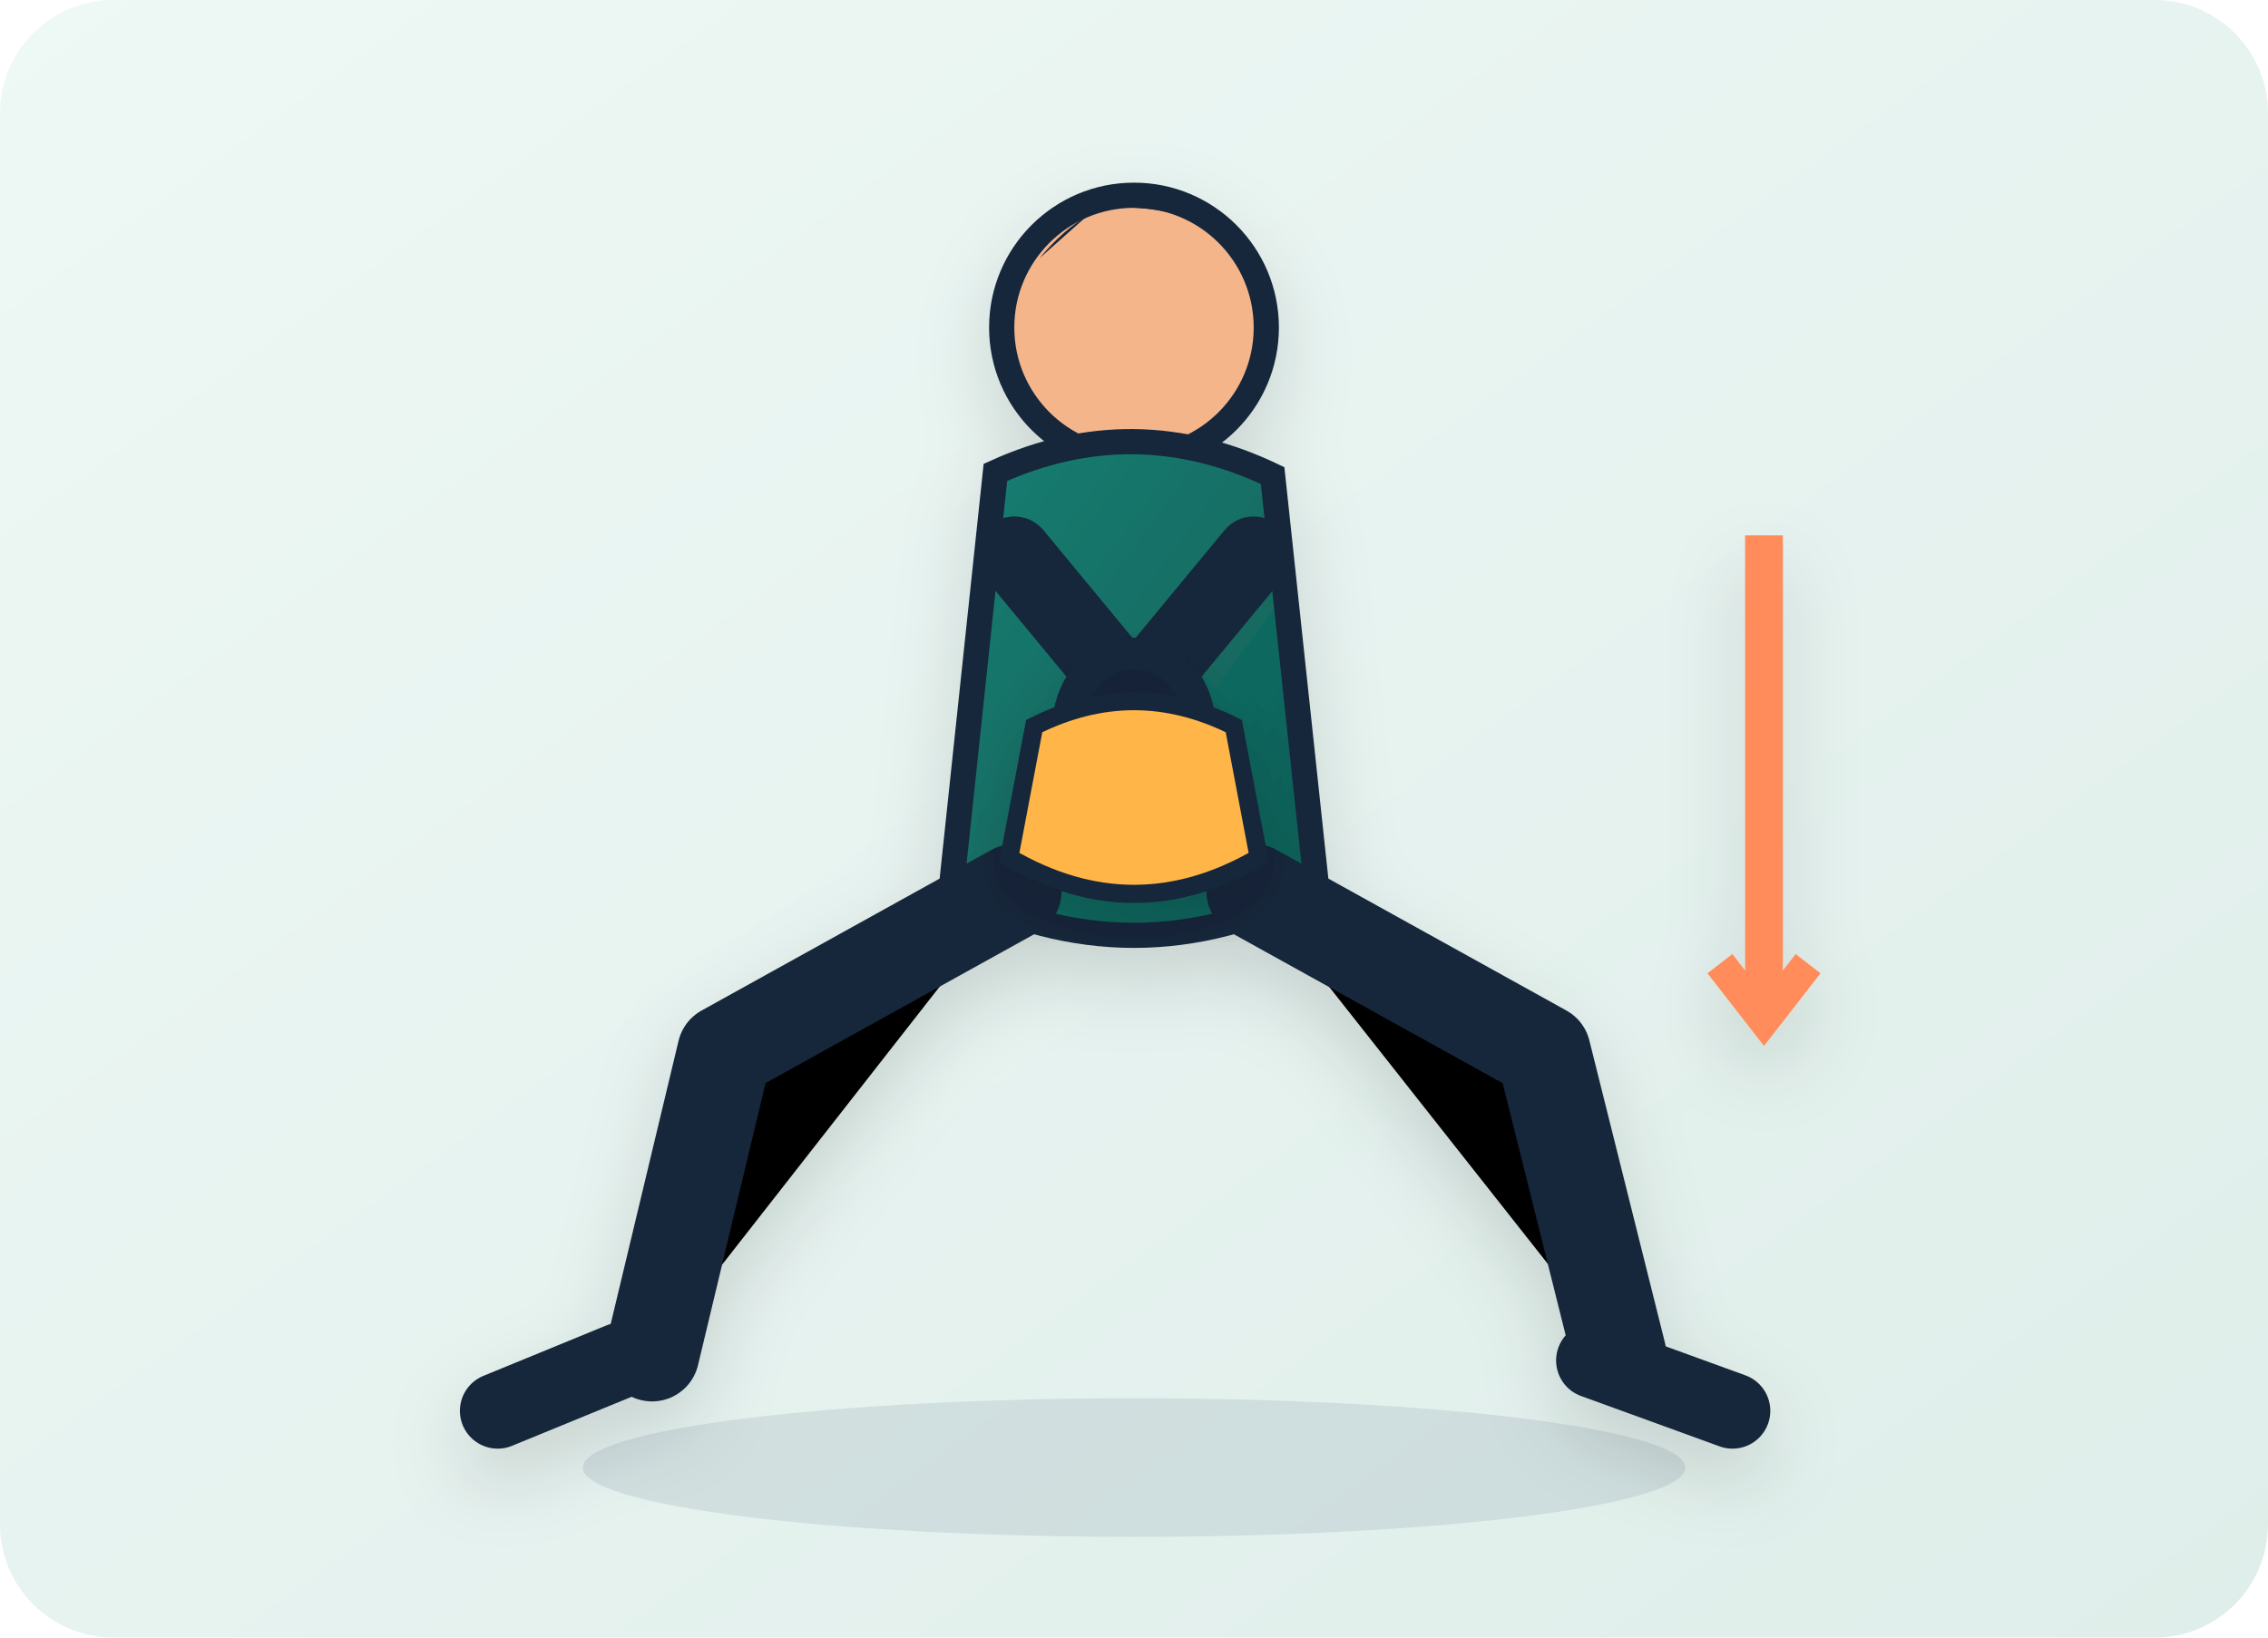
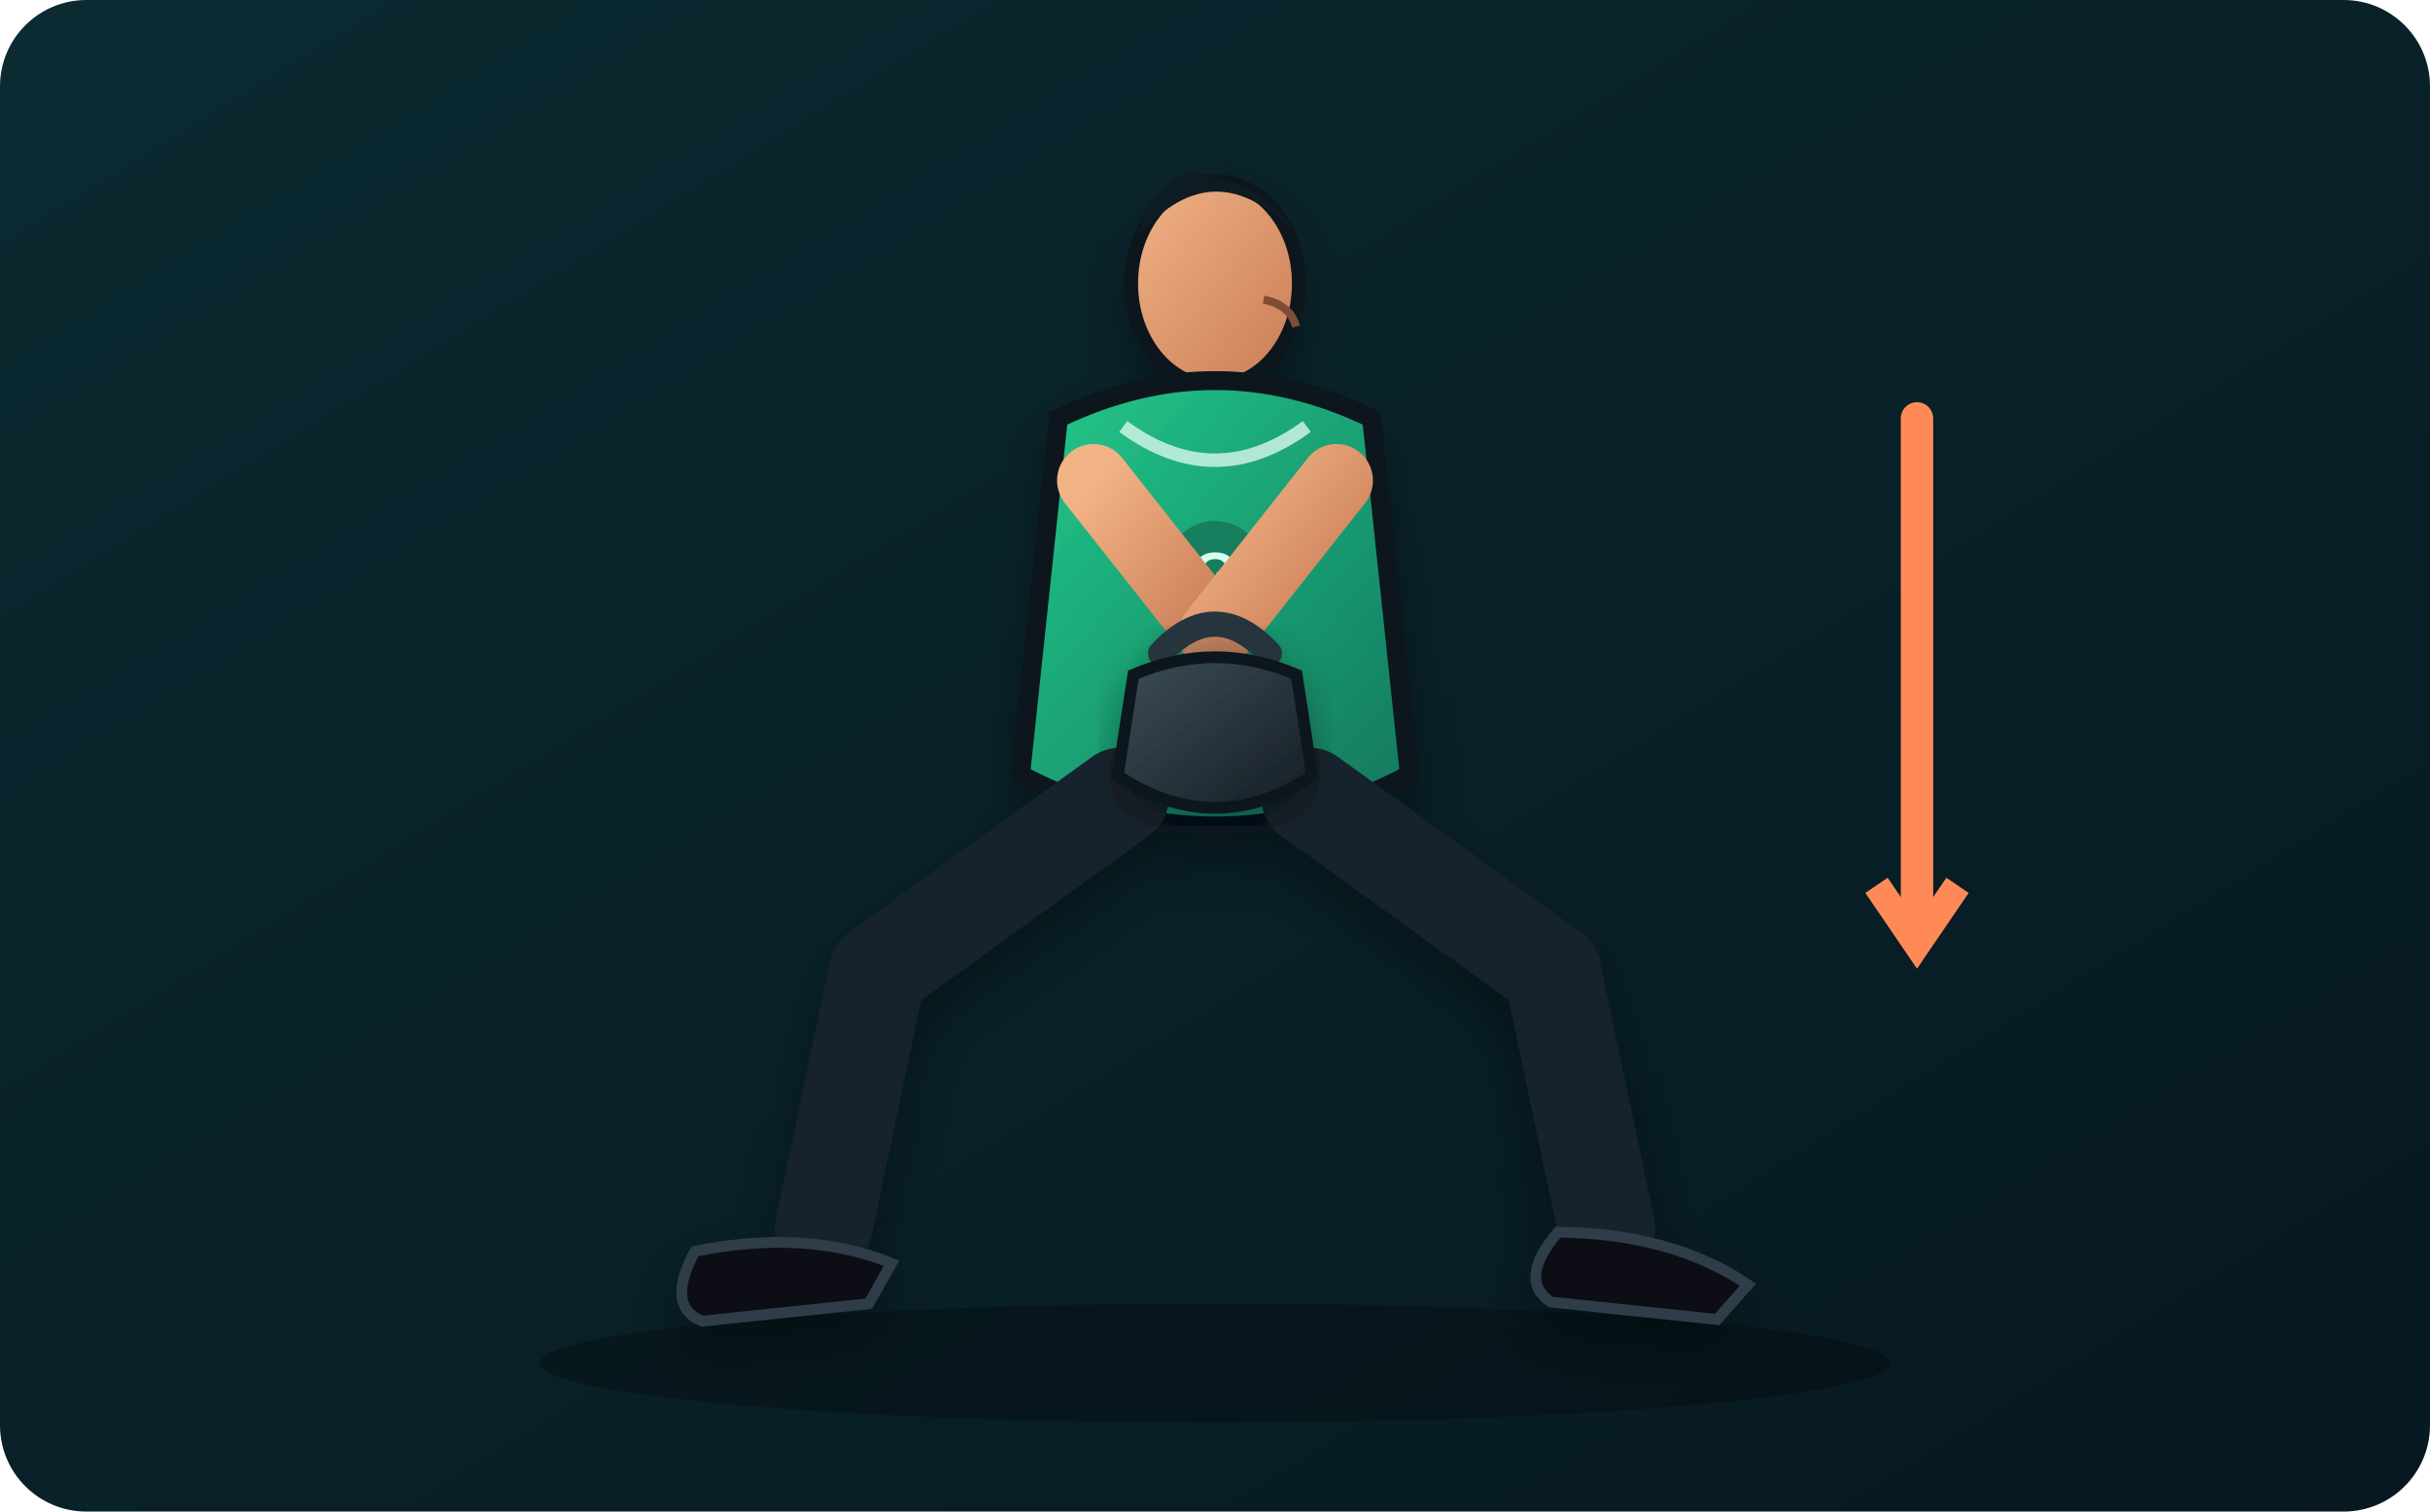
- <svg xmlns="http://www.w3.org/2000/svg" viewBox="0 0 720 520" role="img" aria-labelledby="title desc">
+ <svg xmlns="http://www.w3.org/2000/svg" viewBox="0 0 900 560" role="img" aria-labelledby="t d">
  <defs>
    <linearGradient id="bg" x1="0" y1="0" x2="1" y2="1">
-       <stop offset="0%" stop-color="#eef8f5" />
-       <stop offset="100%" stop-color="#dfeeea" />
+       <stop offset="0" stop-color="#0b2a31" />
+       <stop offset="1" stop-color="#071820" />
    </linearGradient>
    <linearGradient id="shirt" x1="0" y1="0" x2="1" y2="1">
-       <stop offset="0%" stop-color="#177f73" />
-       <stop offset="100%" stop-color="#0e5c55" />
+       <stop offset="0" stop-color="#24c98a" />
+       <stop offset="1" stop-color="#11765d" />
    </linearGradient>
-     <filter id="shadow" x="-20%" y="-20%" width="140%" height="140%">
-       <feDropShadow dx="0" dy="10" stdDeviation="12" flood-opacity=".14" />
+     <linearGradient id="skin" x1="0" y1="0" x2="1" y2="1">
+       <stop offset="0" stop-color="#f2b386" />
+       <stop offset="1" stop-color="#c97b55" />
+     </linearGradient>
+     <linearGradient id="bell" x1="0" y1="0" x2="1" y2="1">
+       <stop offset="0" stop-color="#3d4d57" />
+       <stop offset="1" stop-color="#141d24" />
+     </linearGradient>
+     <filter id="shadow">
+       <feDropShadow dx="0" dy="10" stdDeviation="10" flood-color="#000" flood-opacity=".35" />
    </filter>
  </defs>
-   <rect width="720" height="520" rx="36" fill="url(#bg)" />
-   <ellipse cx="360" cy="466" rx="175" ry="22" fill="#17324d" opacity=".10" />
+   <rect width="900" height="560" rx="32" fill="url(#bg)" />
+   <ellipse cx="450" cy="505" rx="250" ry="22" fill="#000" opacity=".25" />
  <g filter="url(#shadow)">
-     <circle cx="360" cy="104" r="42" fill="#f4b58b" stroke="#14263b" stroke-width="8" />
-     <path d="M330 82 Q360 46 394 82 Q382 64 348 66Z" fill="#14263b" />
-     <path d="M316 150 Q360 130 404 151 L418 282 Q360 312 302 282 Z" fill="url(#shirt)" stroke="#14263b" stroke-width="8" />
-     <path d="M322 176 L360 222" stroke="#14263b" stroke-width="24" stroke-linecap="round" />
-     <path d="M398 176 L360 222" stroke="#14263b" stroke-width="24" stroke-linecap="round" />
-     <path d="M322 283 L230 334 L207 430" stroke="#14263b" stroke-width="30" stroke-linecap="round" stroke-linejoin="round" />
-     <path d="M398 283 L490 334 L514 430" stroke="#14263b" stroke-width="30" stroke-linecap="round" stroke-linejoin="round" />
-     <path d="M197 432 L158 448" stroke="#14263b" stroke-width="24" stroke-linecap="round" />
-     <path d="M506 432 L550 448" stroke="#14263b" stroke-width="24" stroke-linecap="round" />
-     <g transform="translate(360 232) scale(0.72)" filter="url(#shadow)">
-       <path d="M-28 -10 C-20 -42,20 -42,28 -10" fill="none" stroke="#14263b" stroke-width="14" stroke-linecap="round" />
-       <path d="M-44 -2 Q0 -24 44 -2 L55 56 Q0 88 -55 56 Z" fill="#ffb547" stroke="#14263b" stroke-width="8" />
+     <g transform="translate(450 105) scale(1)">
+       <ellipse cx="0" cy="0" rx="31" ry="38" fill="url(#skin)" stroke="#08151d" stroke-width="5" />
+       <path d="M-28 -18 Q0 -50 30 -18 Q18 -38 -10 -41 Q-26 -34 -28 -18Z" fill="#111b22" />
+       <path d="M18 6 q10 2 12 10" stroke="#7e4b35" stroke-width="3" fill="none" />
    </g>
-     <path d="M560 170 L560 320" stroke="#ff8c5a" stroke-width="12" />
-     <path d="M546 306 L560 324 L574 306" fill="none" stroke="#ff8c5a" stroke-width="10" />
+     <g transform="translate(450 225) rotate(0) scale(1)">
+       <path d="M-58 -70 Q0 -98 58 -70 L72 62 Q0 100 -72 62 Z" fill="url(#shirt)" stroke="#08151d" stroke-width="7" />
+       <path d="M-34 -67 Q0 -42 34 -67" fill="none" stroke="#d7f6ec" stroke-width="5" opacity=".8" />
+       <circle cx="0" cy="-14" r="18" fill="#0f5c49" opacity=".55" />
+       <text x="0" y="-5" text-anchor="middle" font-family="Arial" font-size="22" font-weight="900" fill="#d9fff3">G</text>
+     </g>
+     <path d="M405 178 L450 235" stroke="url(#skin)" stroke-width="27" stroke-linecap="round" />
+     <path d="M495 178 L450 235" stroke="url(#skin)" stroke-width="27" stroke-linecap="round" />
+     <path d="M415 295 L325 360" stroke="#17242e" stroke-width="36" stroke-linecap="round" />
+     <path d="M325 360 L305 455" stroke="#17242e" stroke-width="36" stroke-linecap="round" />
+     <path d="M485 295 L575 360" stroke="#17242e" stroke-width="36" stroke-linecap="round" />
+     <path d="M575 360 L595 455" stroke="#17242e" stroke-width="36" stroke-linecap="round" />
+     <g transform="translate(292 468) rotate(-6)">
+       <path d="M-34 -8 Q8 -12 38 4 L28 18 H-34 Q-47 11 -34 -8Z" fill="#0b1015" stroke="#2d3c46" stroke-width="4" />
+     </g>
+     <g transform="translate(610 468) rotate(6)">
+       <path d="M-34 -8 Q8 -12 38 4 L28 18 H-34 Q-47 11 -34 -8Z" fill="#0b1015" stroke="#2d3c46" stroke-width="4" />
+     </g>
+     <g transform="translate(450 255) scale(0.72)" filter="url(#shadow)">
+       <path d="M-28 -18 Q0 -48 28 -18" fill="none" stroke="#26343d" stroke-width="13" stroke-linecap="round" />
+       <path d="M-42 -7 Q0 -25 42 -7 L50 45 Q0 78 -50 45Z" fill="url(#bell)" stroke="#08151d" stroke-width="6" />
+     </g>
  </g>
+   <path d="M710 155 L710 345" stroke="#ff8a58" stroke-width="12" stroke-linecap="round" />
+   <path d="M695 328 L710 350 L725 328" fill="none" stroke="#ff8a58" stroke-width="10" />
</svg>
